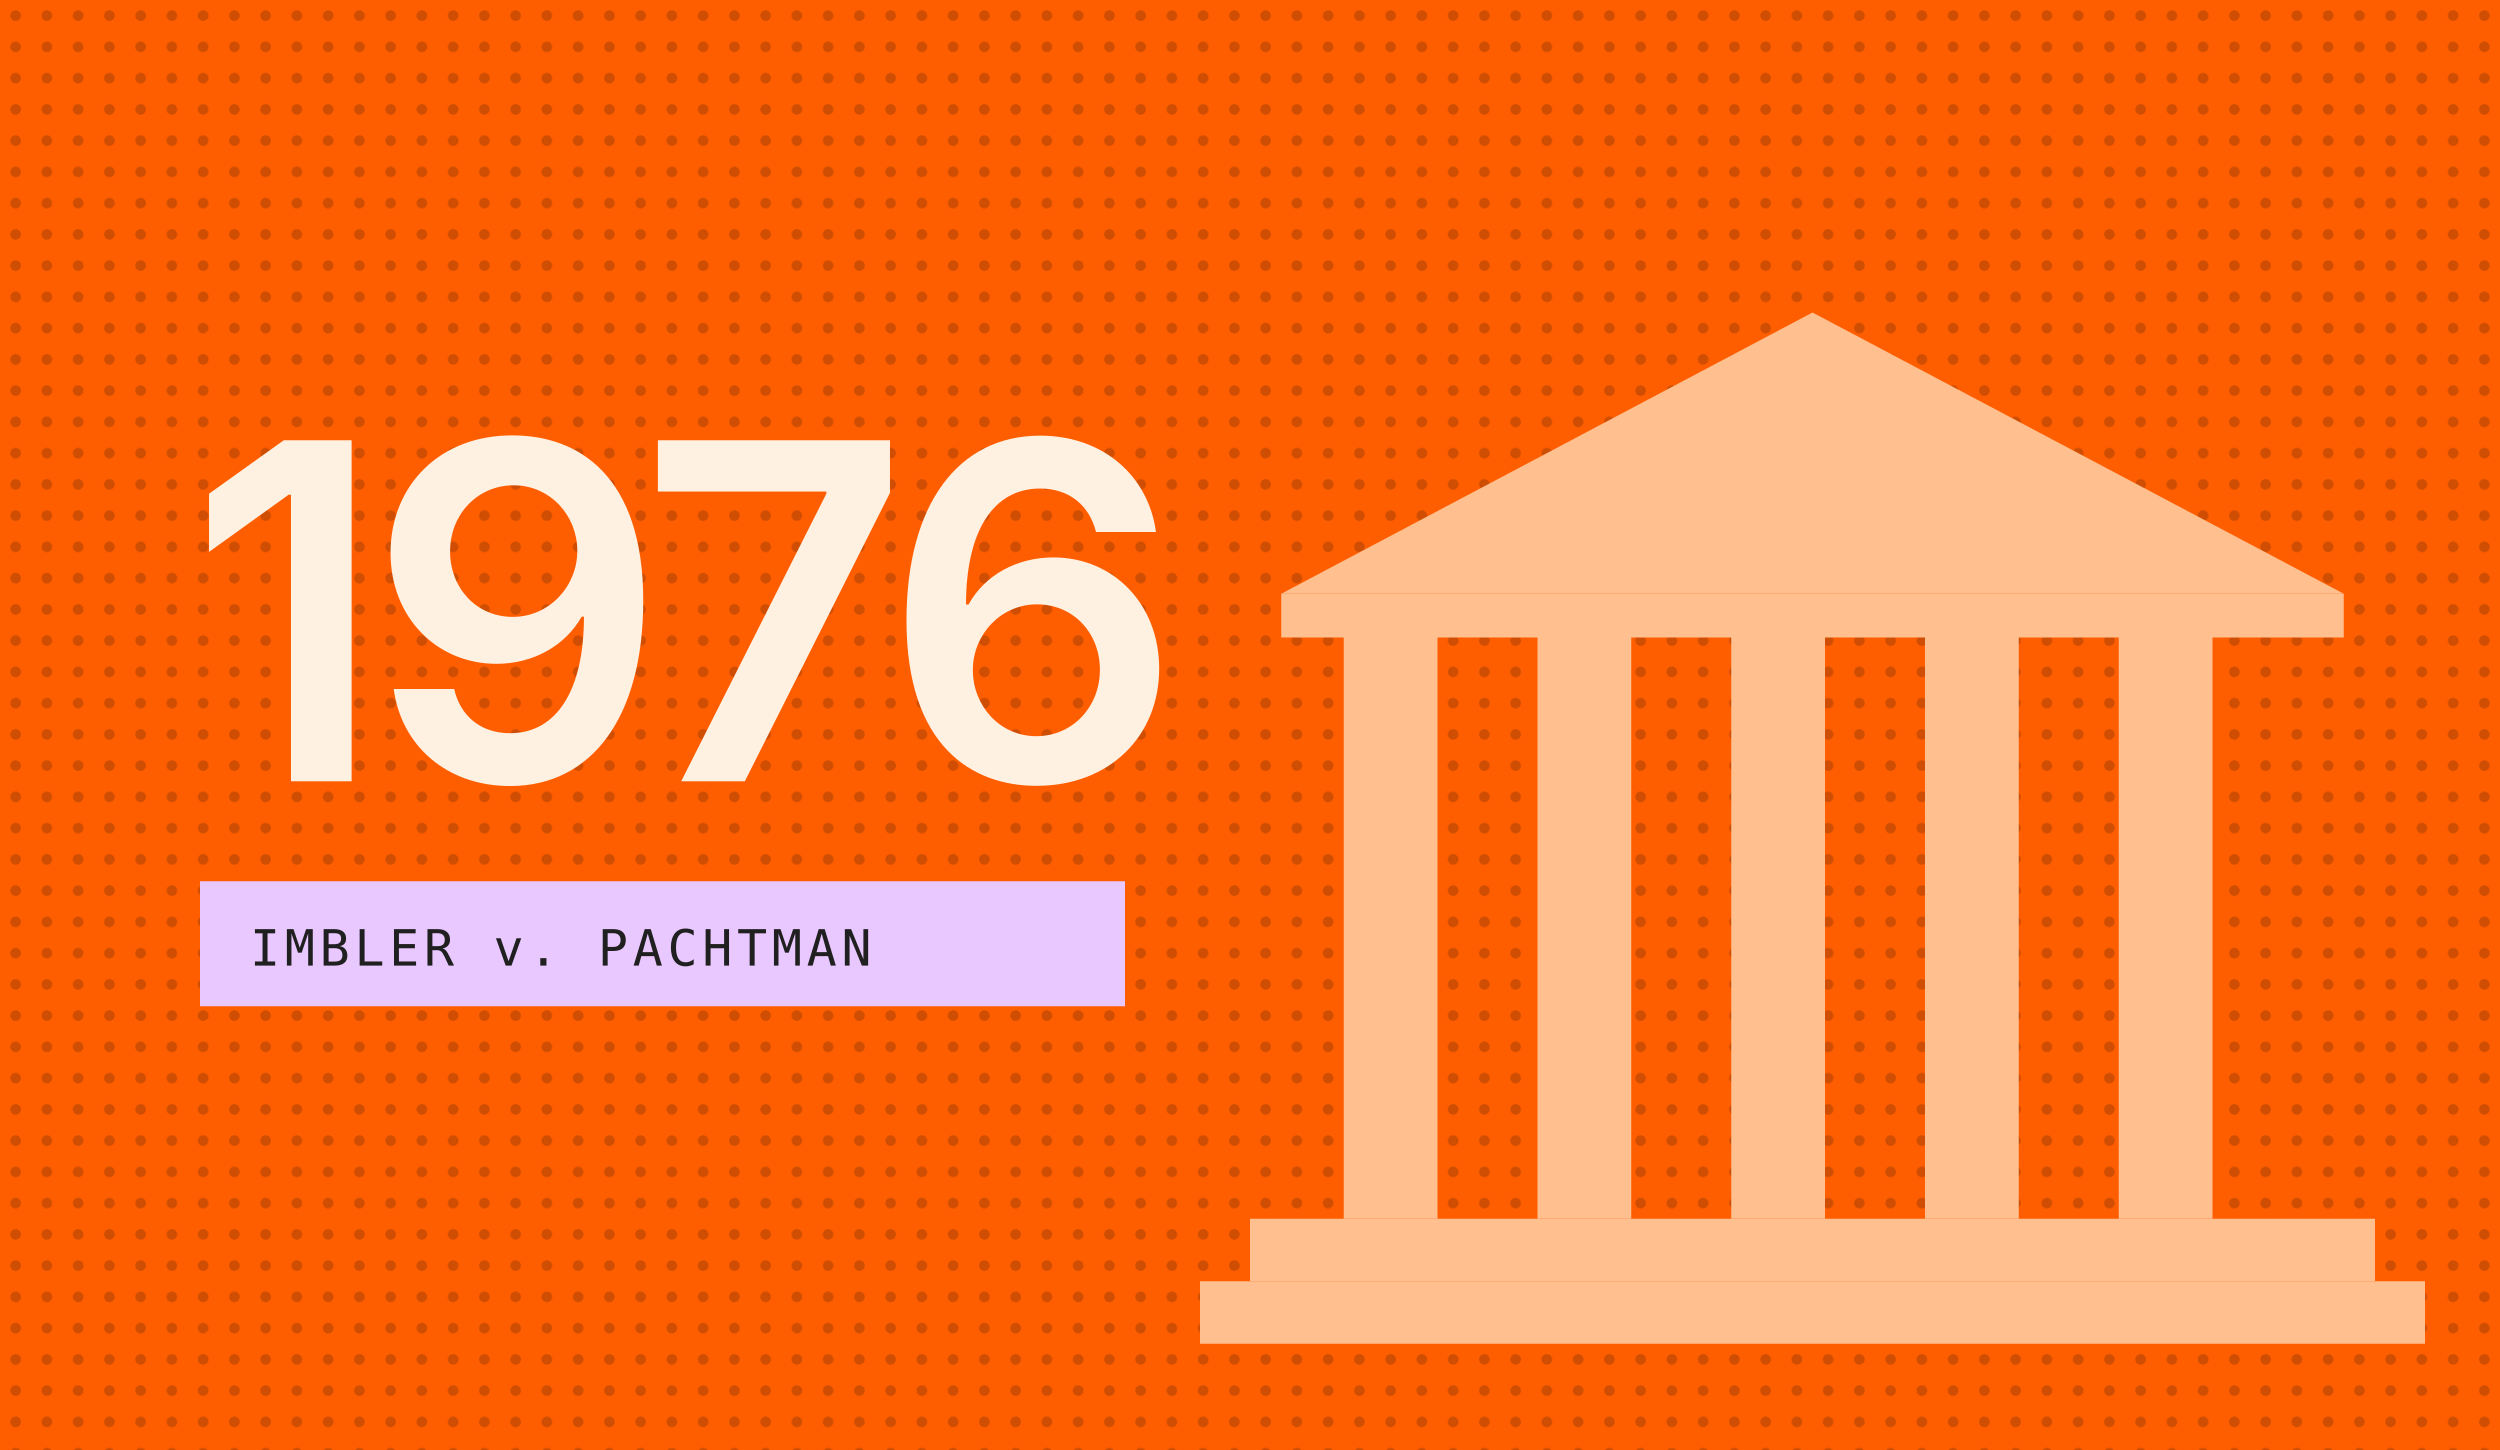
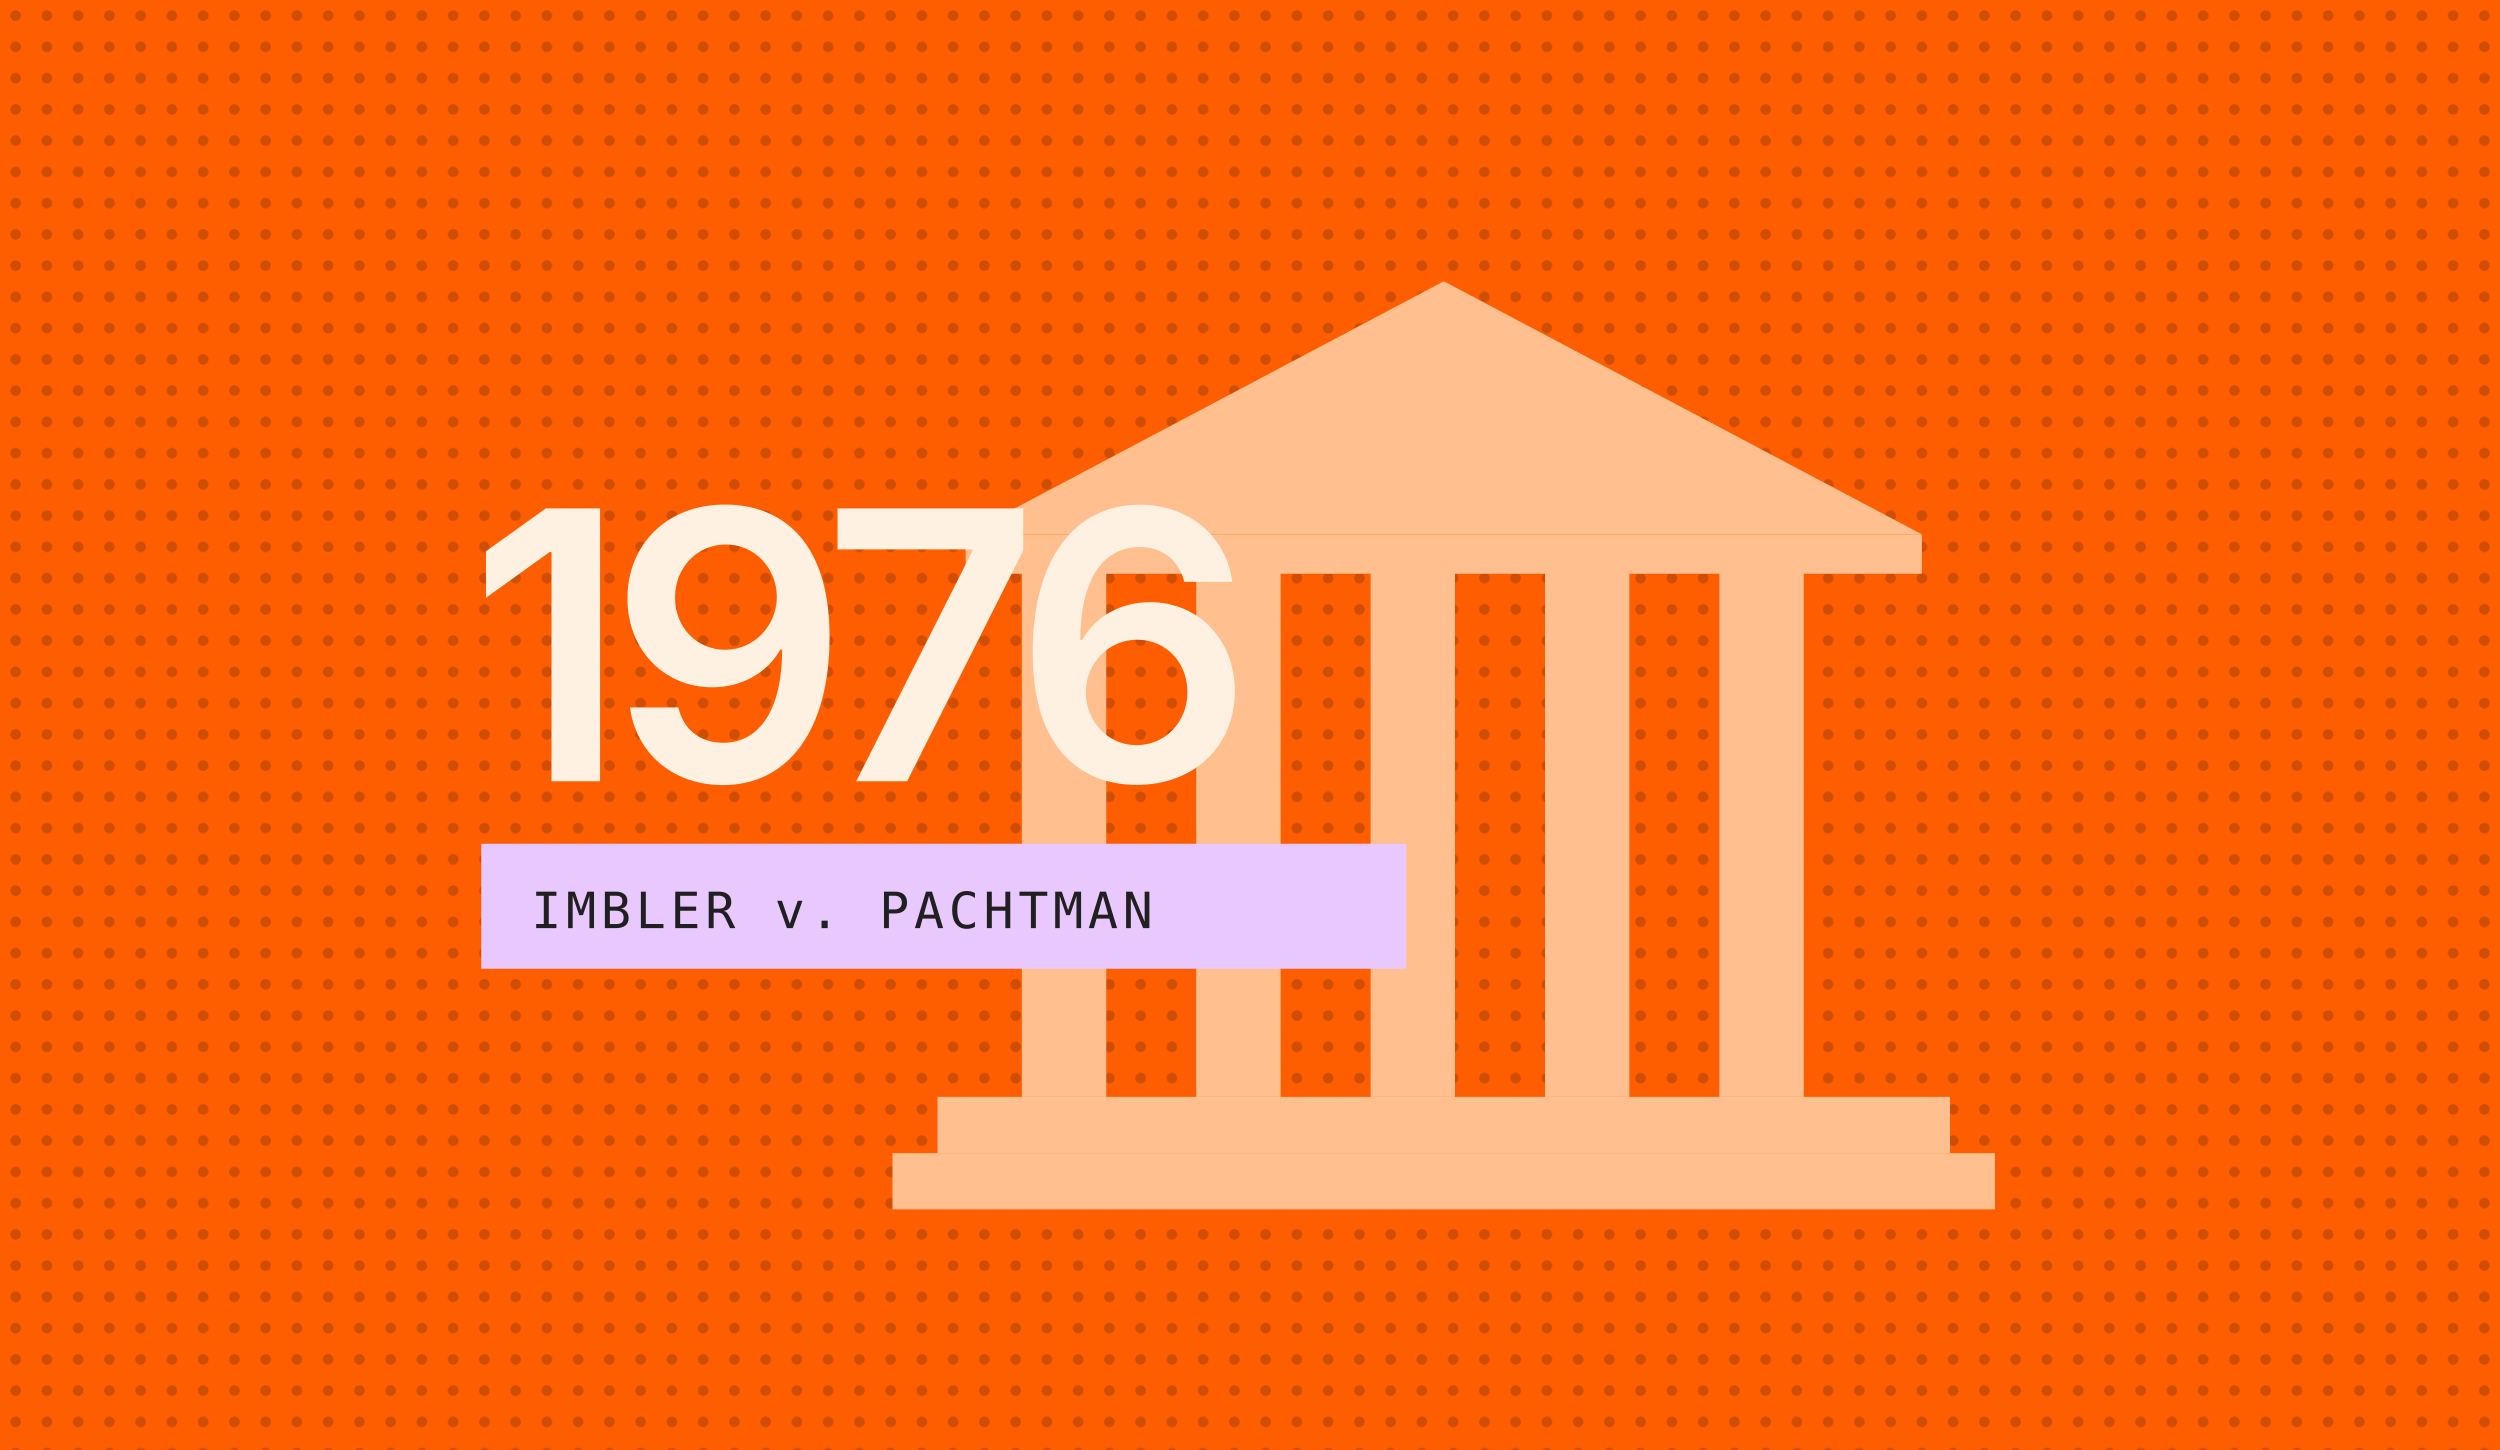
<svg viewBox="0 0 800 464" preserveAspectRatio="xMidYMid slice" role="img" aria-label="Illustration: the year 1976 beside the columns of a courthouse">
  <defs>
    <pattern id="ht7" width="10" height="10" patternUnits="userSpaceOnUse">
      <circle cx="5" cy="5" r="1.7" fill="#522409" opacity=".28" />
    </pattern>
  </defs>
  <rect width="800" height="464" fill="#FF5E00" />
  <rect width="800" height="464" fill="url(#ht7)" />
-   <path d="M410 190l170-90 170 90z" fill="#FFBF8F" />
-   <rect x="410" y="190" width="340" height="14" fill="#FFBF8F" />
-   <rect x="430" y="200" width="30" height="190" fill="#FFBF8F" />
-   <rect x="492" y="200" width="30" height="190" fill="#FFBF8F" />
-   <rect x="554" y="200" width="30" height="190" fill="#FFBF8F" />
-   <rect x="616" y="200" width="30" height="190" fill="#FFBF8F" />
-   <rect x="678" y="200" width="30" height="190" fill="#FFBF8F" />
-   <rect x="400" y="390" width="360" height="20" fill="#FFBF8F" />
-   <rect x="384" y="410" width="392" height="20" fill="#FFBF8F" />
-   <text x="60" y="250" font-family="GT Standard, Inter, sans-serif" font-weight="600" font-size="150" fill="#FFF1E2" letter-spacing="-6">1976</text>
-   <rect x="64" y="282" width="296" height="40" fill="#E9C7FF" />
-   <text x="80" y="309" font-family="GT Standard Mono, Geist Mono, monospace" font-size="16" font-weight="500" fill="#202020" letter-spacing="1.5">IMBLER v. PACHTMAN</text>
+   <g transform="translate(-60 0) scale(.9)">
+     <path d="M410 190l170-90 170 90z" fill="#FFBF8F" />
+     <rect x="410" y="190" width="340" height="14" fill="#FFBF8F" />
+     <rect x="430" y="200" width="30" height="190" fill="#FFBF8F" />
+     <rect x="492" y="200" width="30" height="190" fill="#FFBF8F" />
+     <rect x="554" y="200" width="30" height="190" fill="#FFBF8F" />
+     <rect x="616" y="200" width="30" height="190" fill="#FFBF8F" />
+     <rect x="678" y="200" width="30" height="190" fill="#FFBF8F" />
+     <rect x="400" y="390" width="360" height="20" fill="#FFBF8F" />
+     <rect x="384" y="410" width="392" height="20" fill="#FFBF8F" />
+   </g>
+   <text x="150" y="250" font-family="GT Standard, Inter, sans-serif" font-weight="600" font-size="120" fill="#FFF1E2" letter-spacing="-6">1976</text>
+   <rect x="154" y="270" width="296" height="40" fill="#E9C7FF" />
+   <text x="170" y="297" font-family="GT Standard Mono, Geist Mono, monospace" font-size="16" font-weight="500" fill="#202020" letter-spacing="1.5">IMBLER v. PACHTMAN</text>
</svg>
